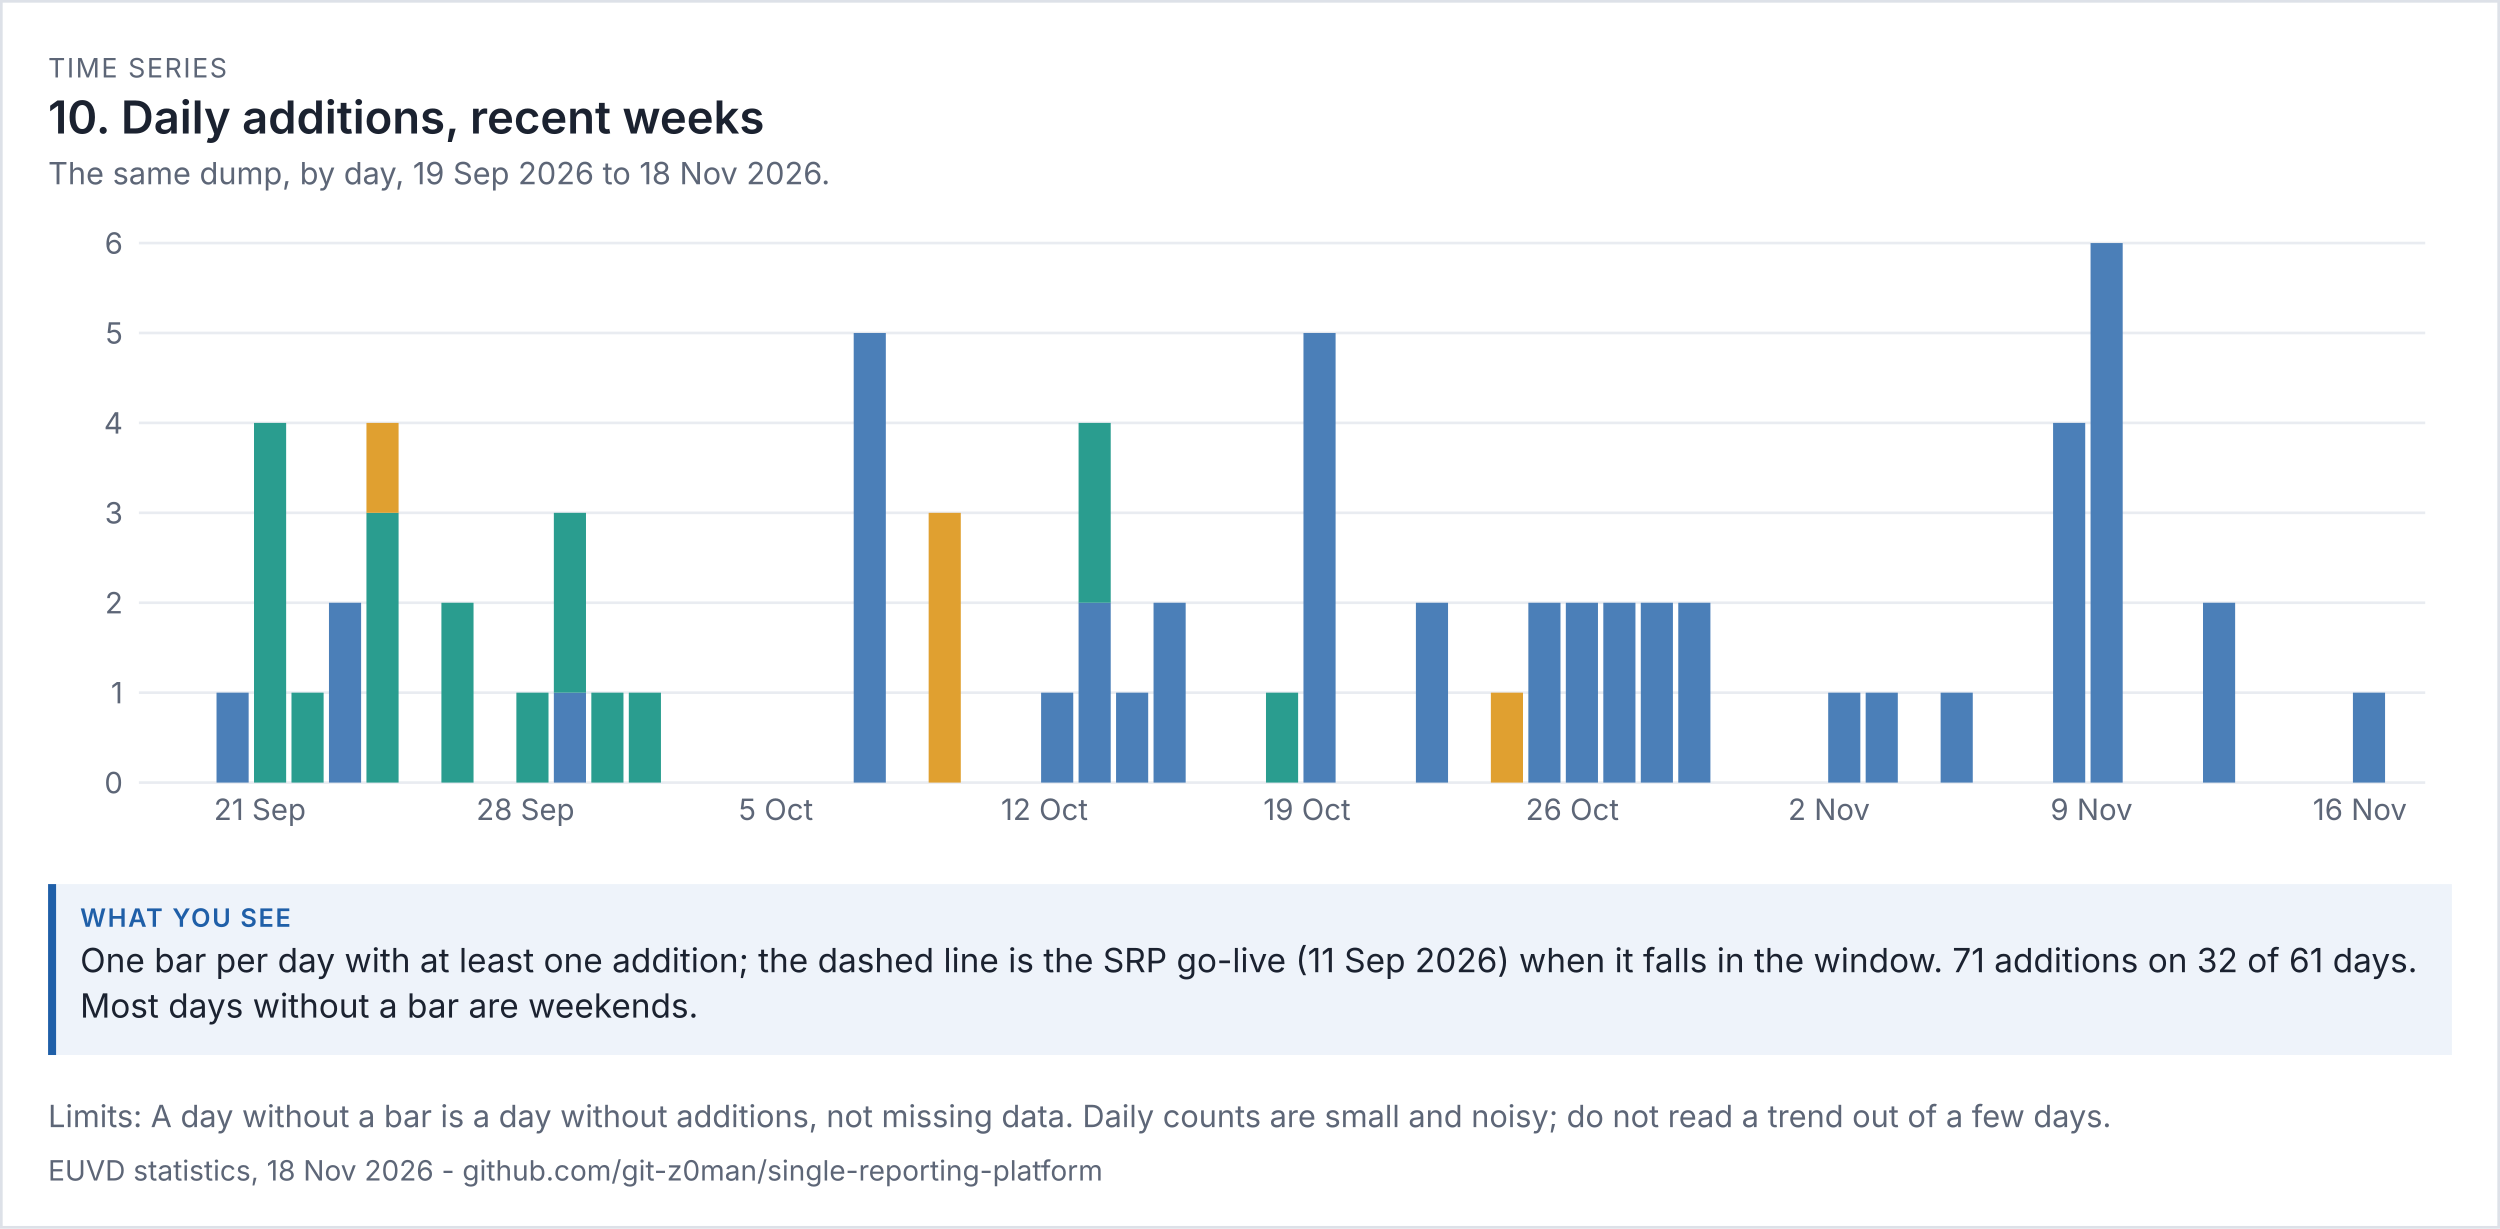
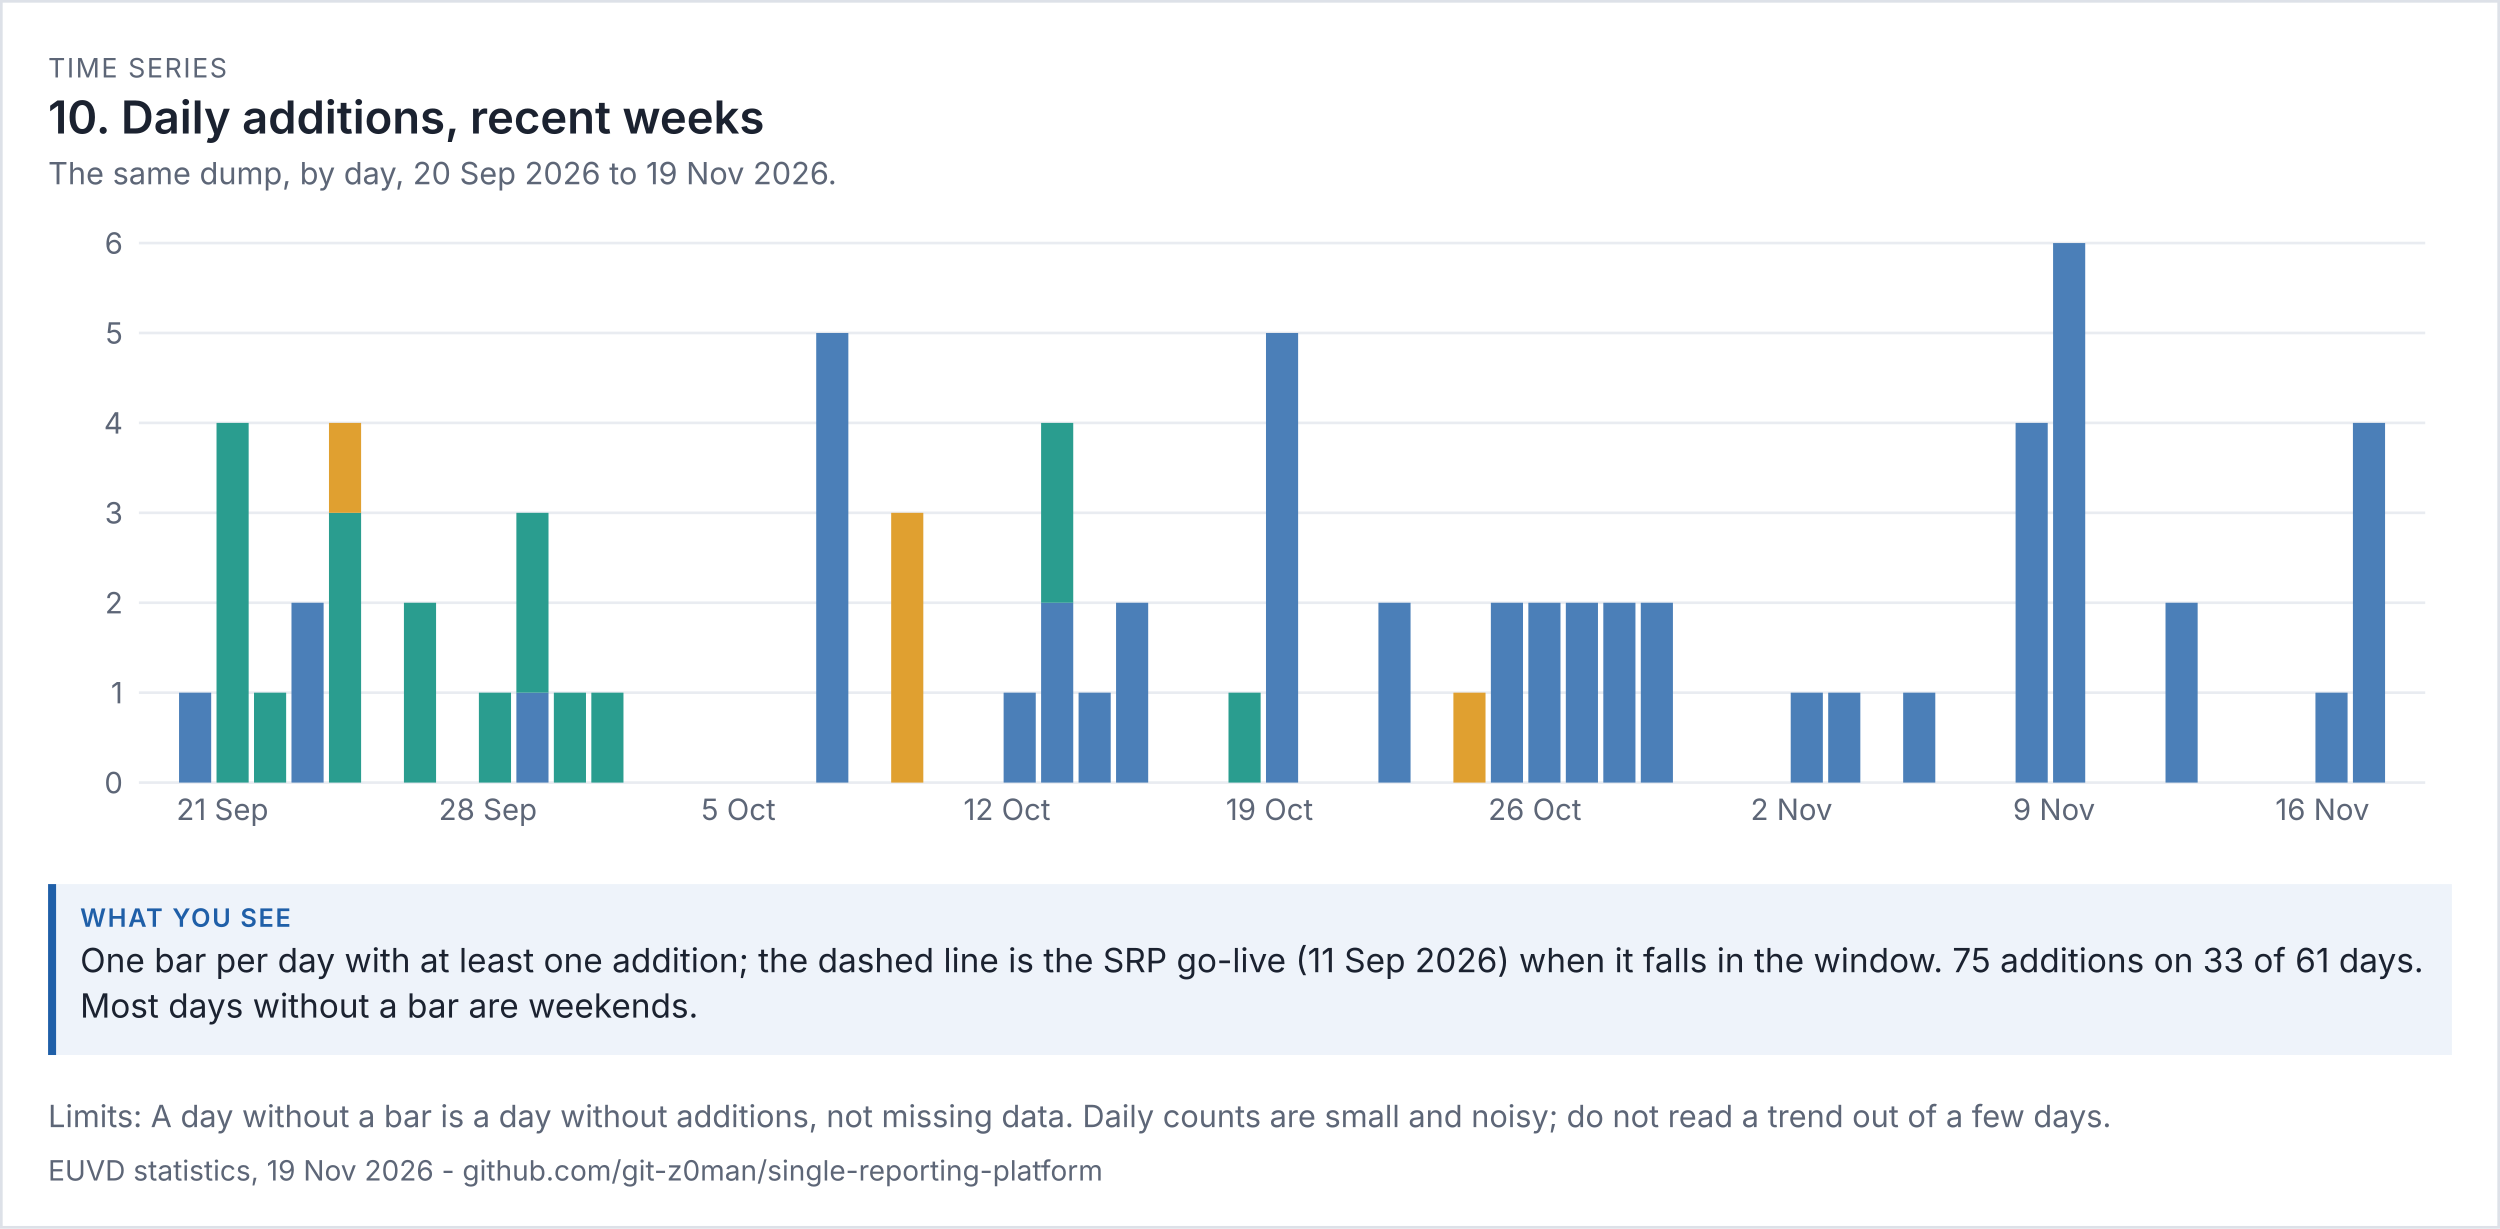
<svg xmlns="http://www.w3.org/2000/svg" viewBox="0 0 936 460" width="936" height="460" font-family="system-ui,-apple-system,'Segoe UI',sans-serif">
  <rect width="100%" height="100%" fill="#ffffff" />
  <rect x="0.5" y="0.5" width="935" height="459" fill="none" stroke="#dde1e8" />
  <text x="18" y="29" font-size="10" letter-spacing="0.6" fill="#5d6677">TIME SERIES</text>
  <text x="18" y="50" font-size="17" fill="#1b2230" font-weight="600">10. Daily additions, recent weeks</text>
-   <text x="18" y="69" font-size="11.5" fill="#5d6677">The same dump, by day, 19 Sep 2026 to 18 Nov 2026.</text>
+   <text x="18" y="69" font-size="11.5" fill="#5d6677">The same dump, by day, 20 Sep 2026 to 19 Nov 2026.</text>
  <g transform="translate(18,79) scale(1)" font-size="11">
    <svg viewBox="0 0 900 240" role="img" width="900" height="240">
      <g>
        <line x1="34" x2="890" y1="214" y2="214" stroke="rgb(233, 236, 241)" />
        <text x="28" y="218" text-anchor="end" fill="rgb(93, 102, 119)">0</text>
        <line x1="34" x2="890" y1="180.333" y2="180.333" stroke="rgb(233, 236, 241)" />
        <text x="28" y="184.333" text-anchor="end" fill="rgb(93, 102, 119)">1</text>
        <line x1="34" x2="890" y1="146.667" y2="146.667" stroke="rgb(233, 236, 241)" />
        <text x="28" y="150.667" text-anchor="end" fill="rgb(93, 102, 119)">2</text>
        <line x1="34" x2="890" y1="113" y2="113" stroke="rgb(233, 236, 241)" />
        <text x="28" y="117" text-anchor="end" fill="rgb(93, 102, 119)">3</text>
        <line x1="34" x2="890" y1="79.333" y2="79.333" stroke="rgb(233, 236, 241)" />
        <text x="28" y="83.333" text-anchor="end" fill="rgb(93, 102, 119)">4</text>
        <line x1="34" x2="890" y1="45.667" y2="45.667" stroke="rgb(233, 236, 241)" />
        <text x="28" y="49.667" text-anchor="end" fill="rgb(93, 102, 119)">5</text>
        <line x1="34" x2="890" y1="12" y2="12" stroke="rgb(233, 236, 241)" />
        <text x="28" y="16" text-anchor="end" fill="rgb(93, 102, 119)">6</text>
-         <rect x="63.066" y="180.333" width="12.033" height="33.667" fill="rgb(75, 127, 184)" />
-         <text x="62.066" y="228" fill="rgb(93, 102, 119)">21 Sep</text>
-         <rect x="77.098" y="79.333" width="12.033" height="134.667" fill="rgb(42, 157, 143)" />
-         <rect x="91.131" y="180.333" width="12.033" height="33.667" fill="rgb(42, 157, 143)" />
-         <rect x="105.164" y="146.667" width="12.033" height="67.333" fill="rgb(75, 127, 184)" />
-         <rect x="119.197" y="113" width="12.033" height="101" fill="rgb(42, 157, 143)" />
-         <rect x="119.197" y="79.333" width="12.033" height="33.667" fill="rgb(224, 160, 48)" />
-         <rect x="147.262" y="146.667" width="12.033" height="67.333" fill="rgb(42, 157, 143)" />
-         <text x="160.295" y="228" fill="rgb(93, 102, 119)">28 Sep</text>
-         <rect x="175.328" y="180.333" width="12.033" height="33.667" fill="rgb(42, 157, 143)" />
-         <rect x="189.361" y="180.333" width="12.033" height="33.667" fill="rgb(75, 127, 184)" />
-         <rect x="189.361" y="113" width="12.033" height="67.333" fill="rgb(42, 157, 143)" />
+         <rect x="49.033" y="180.333" width="12.033" height="33.667" fill="rgb(75, 127, 184)" />
+         <text x="48.033" y="228" fill="rgb(93, 102, 119)">21 Sep</text>
+         <rect x="63.066" y="79.333" width="12.033" height="134.667" fill="rgb(42, 157, 143)" />
+         <rect x="77.098" y="180.333" width="12.033" height="33.667" fill="rgb(42, 157, 143)" />
+         <rect x="91.131" y="146.667" width="12.033" height="67.333" fill="rgb(75, 127, 184)" />
+         <rect x="105.164" y="113" width="12.033" height="101" fill="rgb(42, 157, 143)" />
+         <rect x="105.164" y="79.333" width="12.033" height="33.667" fill="rgb(224, 160, 48)" />
+         <rect x="133.23" y="146.667" width="12.033" height="67.333" fill="rgb(42, 157, 143)" />
+         <text x="146.262" y="228" fill="rgb(93, 102, 119)">28 Sep</text>
+         <rect x="161.295" y="180.333" width="12.033" height="33.667" fill="rgb(42, 157, 143)" />
+         <rect x="175.328" y="180.333" width="12.033" height="33.667" fill="rgb(75, 127, 184)" />
+         <rect x="175.328" y="113" width="12.033" height="67.333" fill="rgb(42, 157, 143)" />
+         <rect x="189.361" y="180.333" width="12.033" height="33.667" fill="rgb(42, 157, 143)" />
        <rect x="203.393" y="180.333" width="12.033" height="33.667" fill="rgb(42, 157, 143)" />
-         <rect x="217.426" y="180.333" width="12.033" height="33.667" fill="rgb(42, 157, 143)" />
-         <text x="258.525" y="228" fill="rgb(93, 102, 119)">5 Oct</text>
-         <rect x="301.623" y="45.667" width="12.033" height="168.333" fill="rgb(75, 127, 184)" />
-         <rect x="329.689" y="113" width="12.033" height="101" fill="rgb(224, 160, 48)" />
-         <text x="356.754" y="228" fill="rgb(93, 102, 119)">12 Oct</text>
-         <rect x="371.787" y="180.333" width="12.033" height="33.667" fill="rgb(75, 127, 184)" />
-         <rect x="385.82" y="146.667" width="12.033" height="67.333" fill="rgb(75, 127, 184)" />
-         <rect x="385.82" y="79.333" width="12.033" height="67.333" fill="rgb(42, 157, 143)" />
-         <rect x="399.852" y="180.333" width="12.033" height="33.667" fill="rgb(75, 127, 184)" />
-         <rect x="413.885" y="146.667" width="12.033" height="67.333" fill="rgb(75, 127, 184)" />
-         <rect x="455.984" y="180.333" width="12.033" height="33.667" fill="rgb(42, 157, 143)" />
-         <text x="454.984" y="228" fill="rgb(93, 102, 119)">19 Oct</text>
-         <rect x="470.016" y="45.667" width="12.033" height="168.333" fill="rgb(75, 127, 184)" />
-         <rect x="512.115" y="146.667" width="12.033" height="67.333" fill="rgb(75, 127, 184)" />
-         <rect x="540.18" y="180.333" width="12.033" height="33.667" fill="rgb(224, 160, 48)" />
+         <text x="244.492" y="228" fill="rgb(93, 102, 119)">5 Oct</text>
+         <rect x="287.59" y="45.667" width="12.033" height="168.333" fill="rgb(75, 127, 184)" />
+         <rect x="315.656" y="113" width="12.033" height="101" fill="rgb(224, 160, 48)" />
+         <text x="342.721" y="228" fill="rgb(93, 102, 119)">12 Oct</text>
+         <rect x="357.754" y="180.333" width="12.033" height="33.667" fill="rgb(75, 127, 184)" />
+         <rect x="371.787" y="146.667" width="12.033" height="67.333" fill="rgb(75, 127, 184)" />
+         <rect x="371.787" y="79.333" width="12.033" height="67.333" fill="rgb(42, 157, 143)" />
+         <rect x="385.82" y="180.333" width="12.033" height="33.667" fill="rgb(75, 127, 184)" />
+         <rect x="399.852" y="146.667" width="12.033" height="67.333" fill="rgb(75, 127, 184)" />
+         <rect x="441.951" y="180.333" width="12.033" height="33.667" fill="rgb(42, 157, 143)" />
+         <text x="440.951" y="228" fill="rgb(93, 102, 119)">19 Oct</text>
+         <rect x="455.984" y="45.667" width="12.033" height="168.333" fill="rgb(75, 127, 184)" />
+         <rect x="498.082" y="146.667" width="12.033" height="67.333" fill="rgb(75, 127, 184)" />
+         <rect x="526.148" y="180.333" width="12.033" height="33.667" fill="rgb(224, 160, 48)" />
+         <rect x="540.18" y="146.667" width="12.033" height="67.333" fill="rgb(75, 127, 184)" />
+         <text x="539.18" y="228" fill="rgb(93, 102, 119)">26 Oct</text>
        <rect x="554.213" y="146.667" width="12.033" height="67.333" fill="rgb(75, 127, 184)" />
-         <text x="553.213" y="228" fill="rgb(93, 102, 119)">26 Oct</text>
        <rect x="568.246" y="146.667" width="12.033" height="67.333" fill="rgb(75, 127, 184)" />
        <rect x="582.279" y="146.667" width="12.033" height="67.333" fill="rgb(75, 127, 184)" />
        <rect x="596.311" y="146.667" width="12.033" height="67.333" fill="rgb(75, 127, 184)" />
-         <rect x="610.344" y="146.667" width="12.033" height="67.333" fill="rgb(75, 127, 184)" />
-         <text x="651.443" y="228" fill="rgb(93, 102, 119)">2 Nov</text>
+         <text x="637.41" y="228" fill="rgb(93, 102, 119)">2 Nov</text>
+         <rect x="652.443" y="180.333" width="12.033" height="33.667" fill="rgb(75, 127, 184)" />
        <rect x="666.475" y="180.333" width="12.033" height="33.667" fill="rgb(75, 127, 184)" />
-         <rect x="680.508" y="180.333" width="12.033" height="33.667" fill="rgb(75, 127, 184)" />
-         <rect x="708.574" y="180.333" width="12.033" height="33.667" fill="rgb(75, 127, 184)" />
-         <rect x="750.672" y="79.333" width="12.033" height="134.667" fill="rgb(75, 127, 184)" />
-         <text x="749.672" y="228" fill="rgb(93, 102, 119)">9 Nov</text>
-         <rect x="764.705" y="12" width="12.033" height="202" fill="rgb(75, 127, 184)" />
-         <rect x="806.803" y="146.667" width="12.033" height="67.333" fill="rgb(75, 127, 184)" />
-         <text x="847.902" y="228" fill="rgb(93, 102, 119)">16 Nov</text>
-         <rect x="862.934" y="180.333" width="12.033" height="33.667" fill="rgb(75, 127, 184)" />
+         <rect x="694.541" y="180.333" width="12.033" height="33.667" fill="rgb(75, 127, 184)" />
+         <rect x="736.639" y="79.333" width="12.033" height="134.667" fill="rgb(75, 127, 184)" />
+         <text x="735.639" y="228" fill="rgb(93, 102, 119)">9 Nov</text>
+         <rect x="750.672" y="12" width="12.033" height="202" fill="rgb(75, 127, 184)" />
+         <rect x="792.77" y="146.667" width="12.033" height="67.333" fill="rgb(75, 127, 184)" />
+         <text x="833.869" y="228" fill="rgb(93, 102, 119)">16 Nov</text>
+         <rect x="848.902" y="180.333" width="12.033" height="33.667" fill="rgb(75, 127, 184)" />
+         <rect x="862.934" y="79.333" width="12.033" height="134.667" fill="rgb(75, 127, 184)" />
      </g>
    </svg>
  </g>
  <rect x="18" y="331" width="900" height="64" fill="#eef3fa" />
  <rect x="18" y="331" width="3" height="64" fill="#1f5fa8" />
  <text x="30" y="347" font-size="9.5" letter-spacing="0.6" font-weight="600" fill="#1f5fa8">WHAT YOU SEE</text>
-   <text x="30" y="364" font-size="12.5" fill="#1b2230">One bar per day with at least one addition; the dashed line is the SRP go-live (11 Sep 2026) when it falls in the window. 71 additions on 32 of 61 days.</text>
+   <text x="30" y="364" font-size="12.5" fill="#1b2230">One bar per day with at least one addition; the dashed line is the SRP go-live (11 Sep 2026) when it falls in the window. 75 additions on 33 of 61 days.</text>
  <text x="30" y="381" font-size="12.5" fill="#1b2230">Most days without a bar are weekends.</text>
  <text x="18" y="422" font-size="11.5" fill="#5d6677">Limits: A day without a bar is a day without additions, not missing data. Daily counts are small and noisy; do not read a trend out of a few days.</text>
-   <text x="18" y="442" font-size="10.5" fill="#5d6677">EUVD statistics, 18 Nov 2026 - github.com/git-z0man/single-reporting-platform</text>
+   <text x="18" y="442" font-size="10.5" fill="#5d6677">EUVD statistics, 19 Nov 2026 - github.com/git-z0man/single-reporting-platform</text>
</svg>
